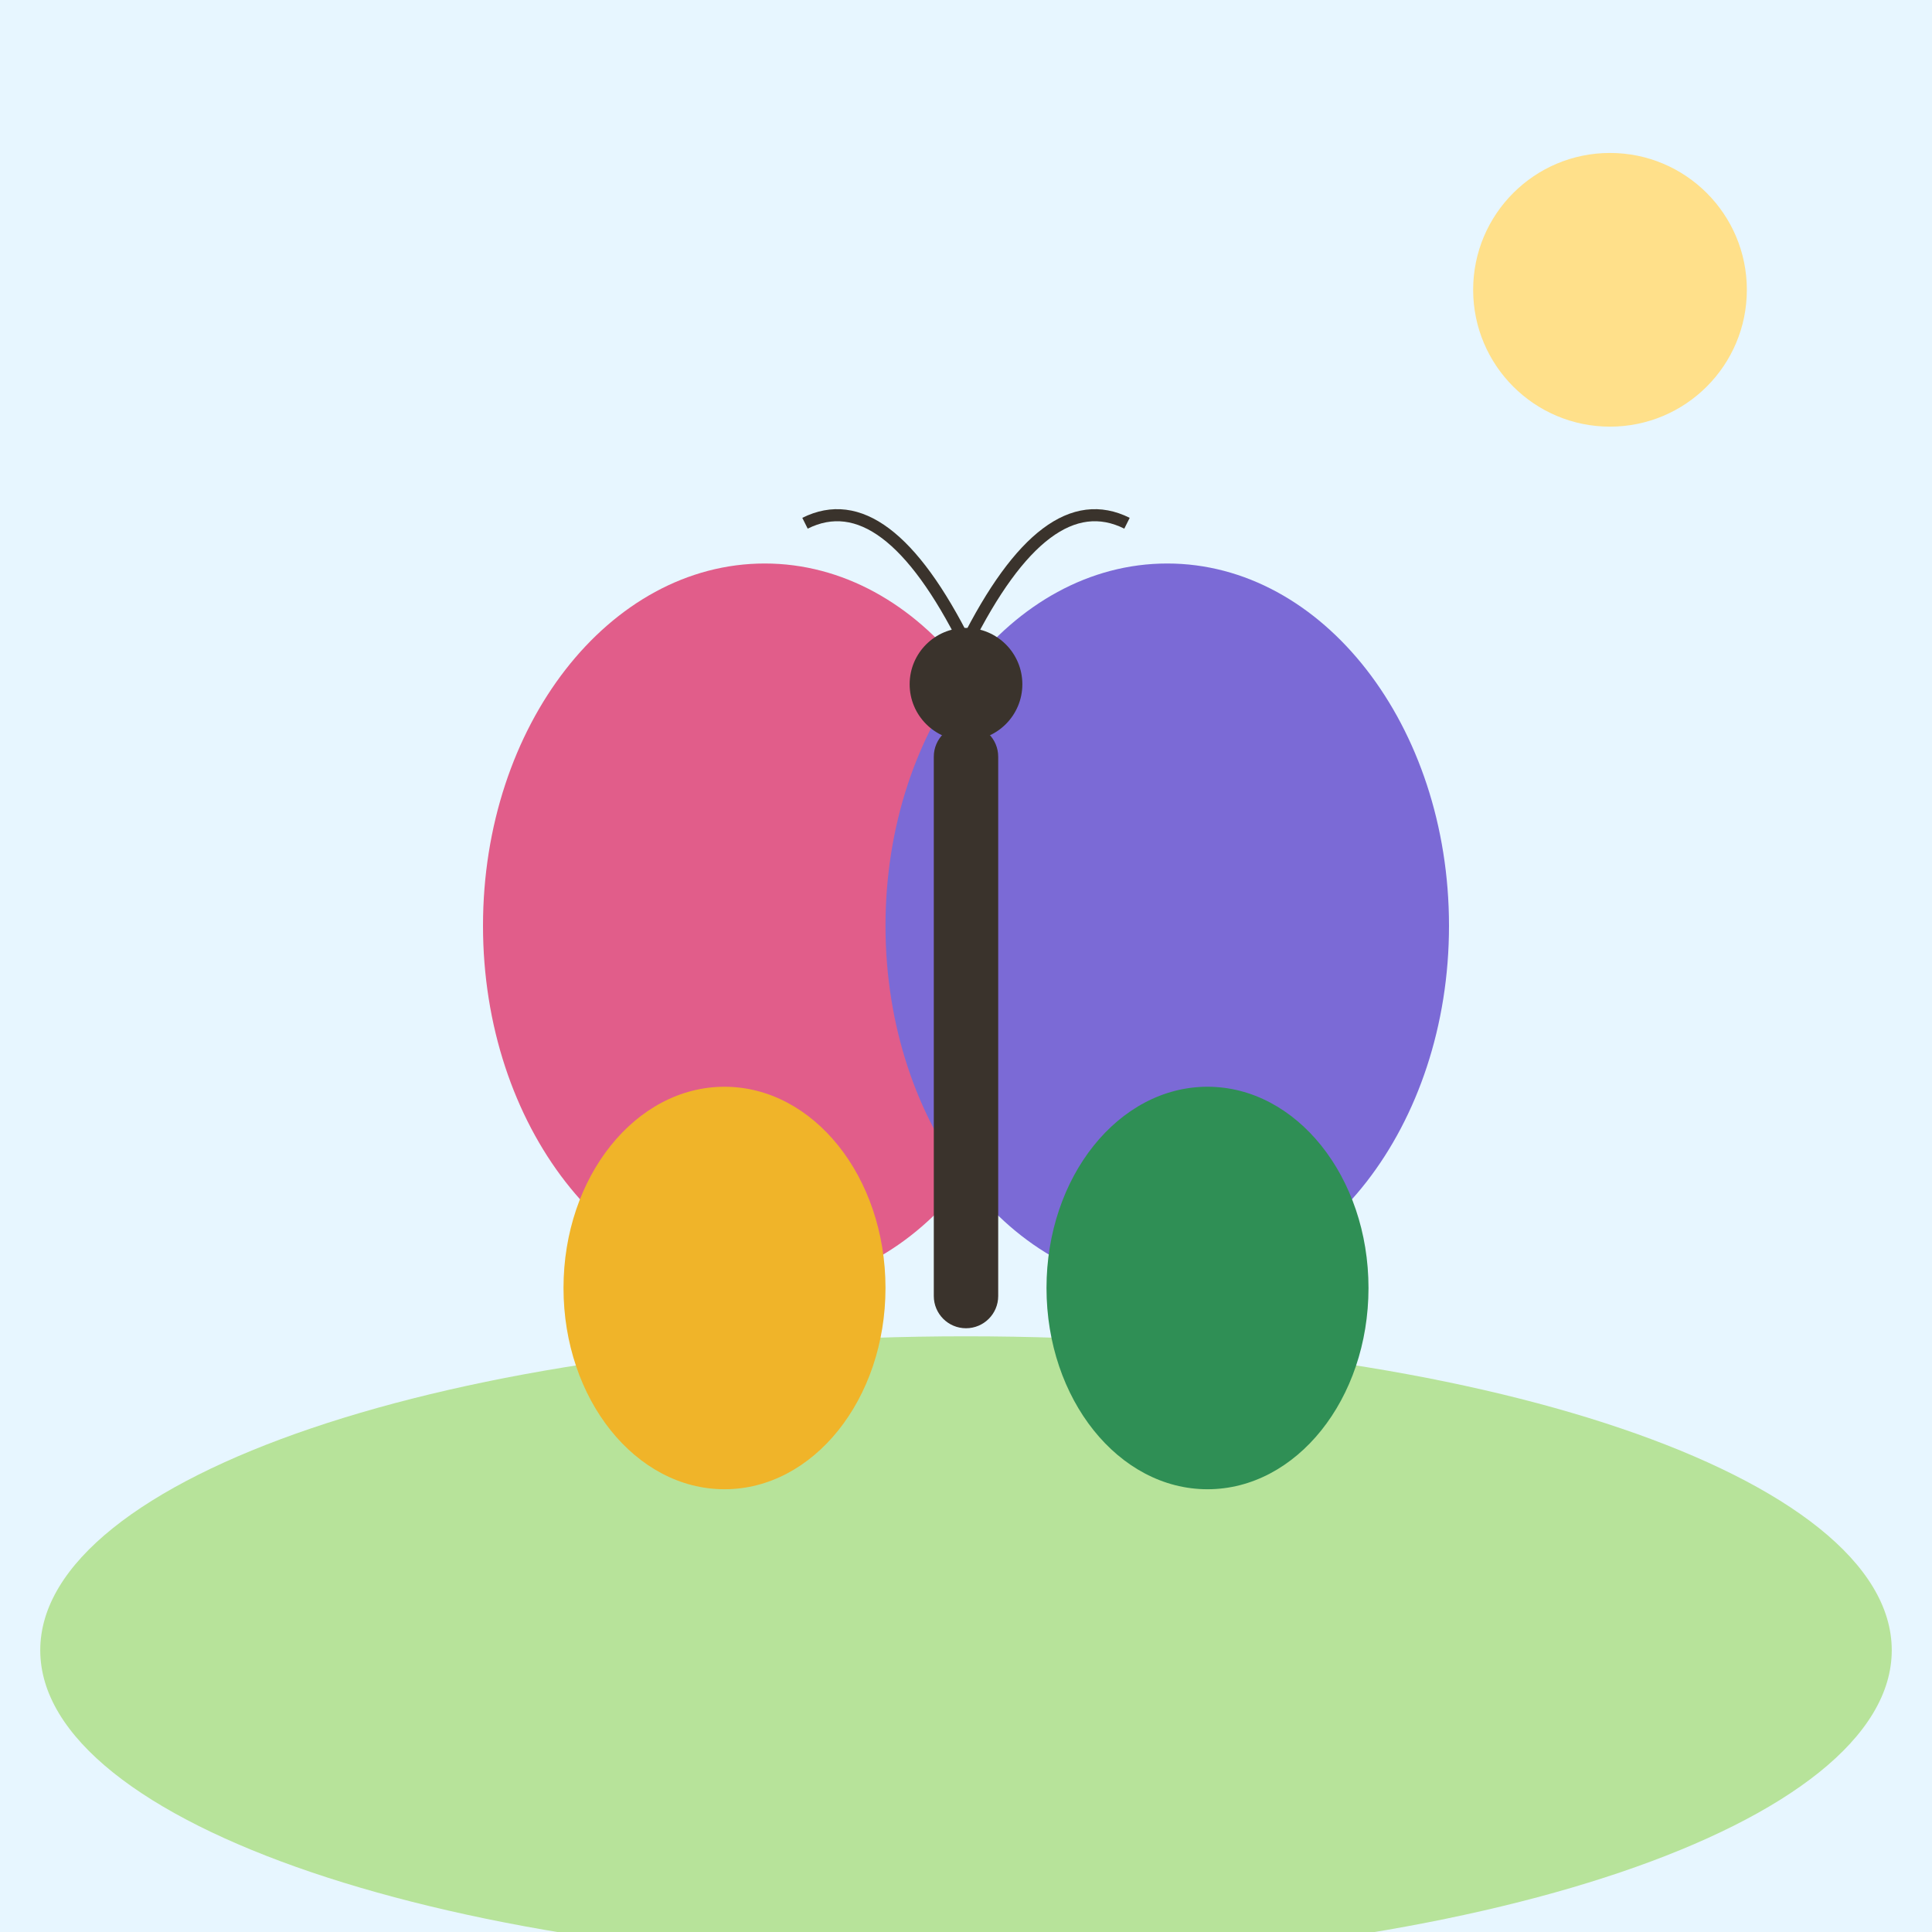
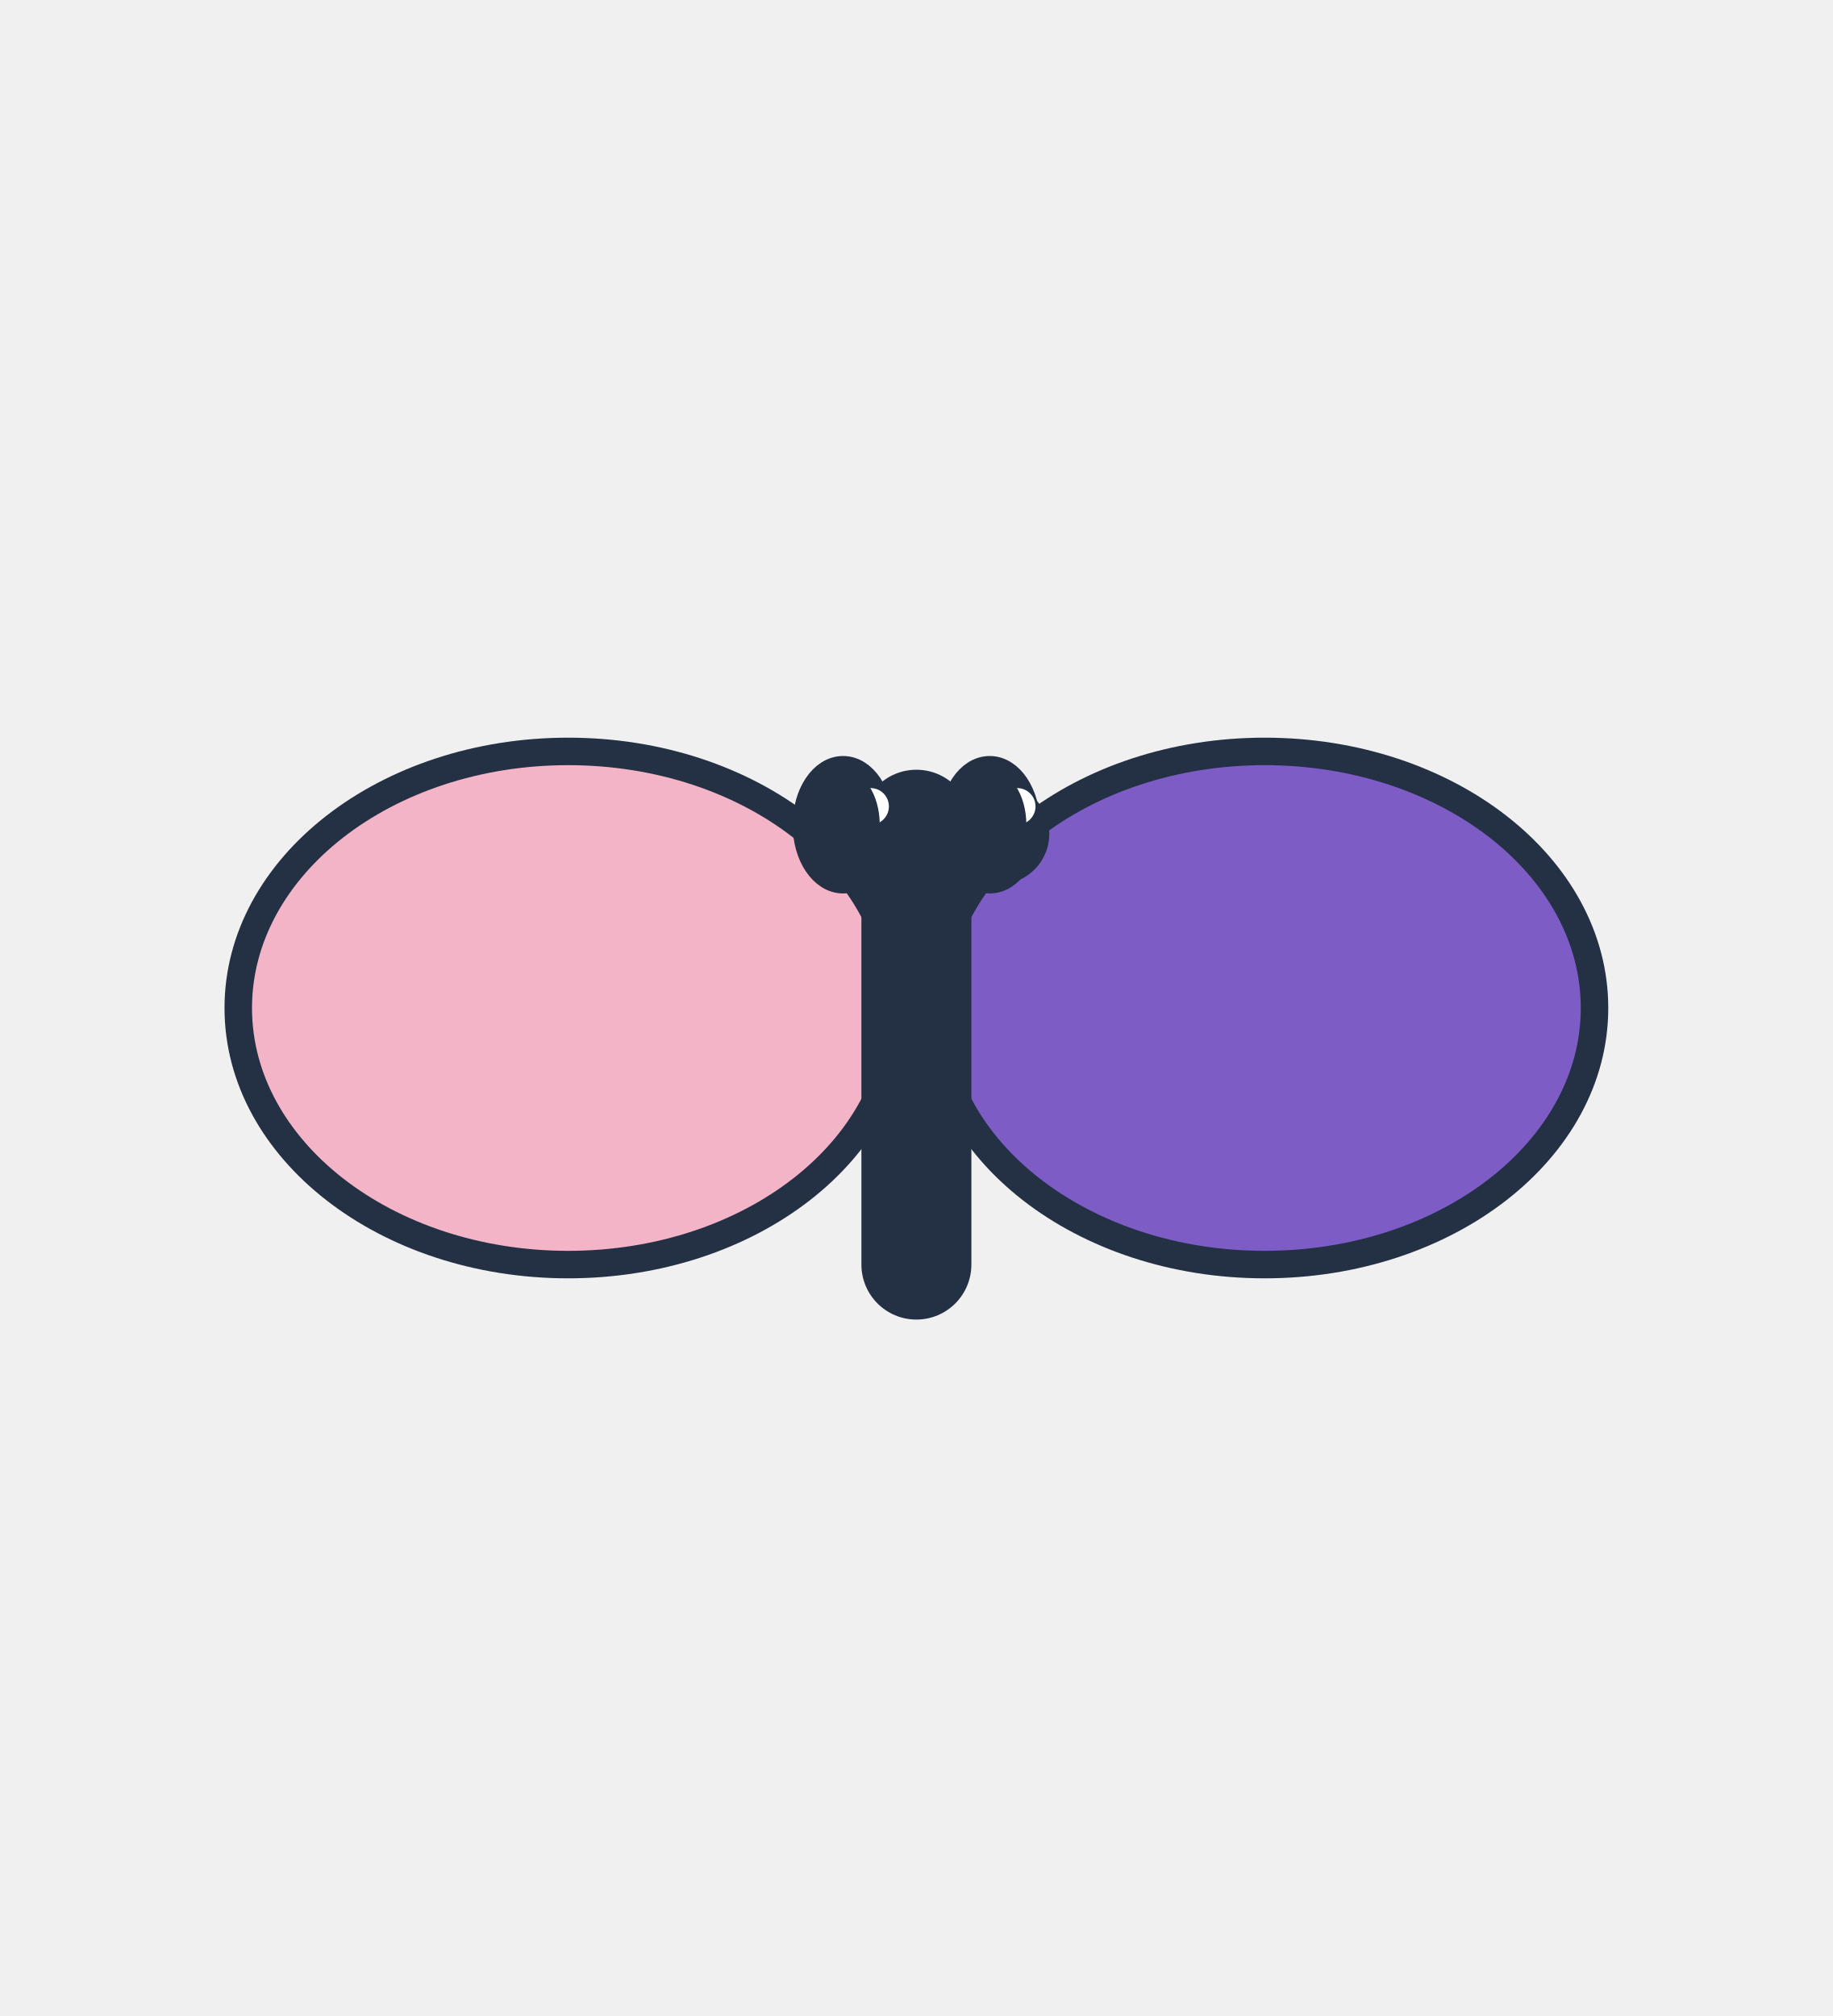
- <svg xmlns="http://www.w3.org/2000/svg" viewBox="0 0 480 480" role="img">
-   <rect width="480" height="480" fill="#e7f6ff" />
-   <circle cx="400" cy="72" r="34" fill="#ffe08a" />
-   <ellipse cx="240" cy="410" rx="230" ry="78" fill="#b7e39a" />
-   <ellipse cx="190" cy="230" rx="70" ry="90" fill="#e15d8a" />
-   <ellipse cx="290" cy="230" rx="70" ry="90" fill="#7b6ad6" />
-   <ellipse cx="180" cy="320" rx="40" ry="50" fill="#f0b429" />
-   <ellipse cx="300" cy="320" rx="40" ry="50" fill="#2f8f55" />
-   <rect x="232" y="180" width="16" height="150" rx="8" fill="#3a332c" />
-   <circle cx="240" cy="170" r="14" fill="#3a332c" />
-   <path d="M240 160 Q220 120 200 130" fill="none" stroke="#3a332c" stroke-width="3" />
-   <path d="M240 160 Q260 120 280 130" fill="none" stroke="#3a332c" stroke-width="3" />
+ <svg xmlns="http://www.w3.org/2000/svg" viewBox="0 0 200 220" role="img">
+   <style>.hop{transform-box:fill-box;transform-origin:50% 88%;animation:hop 1.7s ease-in-out 0.12s infinite;}.lid{transform-box:fill-box;transform-origin:center;animation:blink 3.5s ease-in-out 0.32s infinite;}@keyframes hop{0%,100%{transform:translateY(0)}50%{transform:translateY(-11px)}}@keyframes blink{0%,86%,100%{transform:scaleY(0.05)}93%{transform:scaleY(1)}}@media (prefers-reduced-motion:reduce){.hop,.lid{animation:none}.lid{opacity:0}}</style>
+   <g class="hop">
+     <ellipse cx="62" cy="110" rx="36" ry="28" fill="#f4b4c8" stroke="#243044" stroke-width="3" />
+     <ellipse cx="138" cy="110" rx="36" ry="28" fill="#7d5cc6" stroke="#243044" stroke-width="3" />
+     <rect x="94" y="84" width="12" height="60" rx="6" fill="#243044" />
+     <ellipse cx="92" cy="90" rx="4" ry="6" fill="#fff" stroke="#243044" stroke-width="3" />
+     <circle cx="93" cy="91" r="5.5" fill="#243044" />
+     <circle cx="95" cy="88" r="2" fill="#fff" />
+     <ellipse class="lid" cx="92" cy="90" rx="4" ry="6" fill="#243044" />
+     <ellipse cx="108" cy="90" rx="4" ry="6" fill="#fff" stroke="#243044" stroke-width="3" />
+     <circle cx="109" cy="91" r="5.5" fill="#243044" />
+     <circle cx="111" cy="88" r="2" fill="#fff" />
+     <ellipse class="lid" cx="108" cy="90" rx="4" ry="6" fill="#243044" />
+   </g>
</svg>
